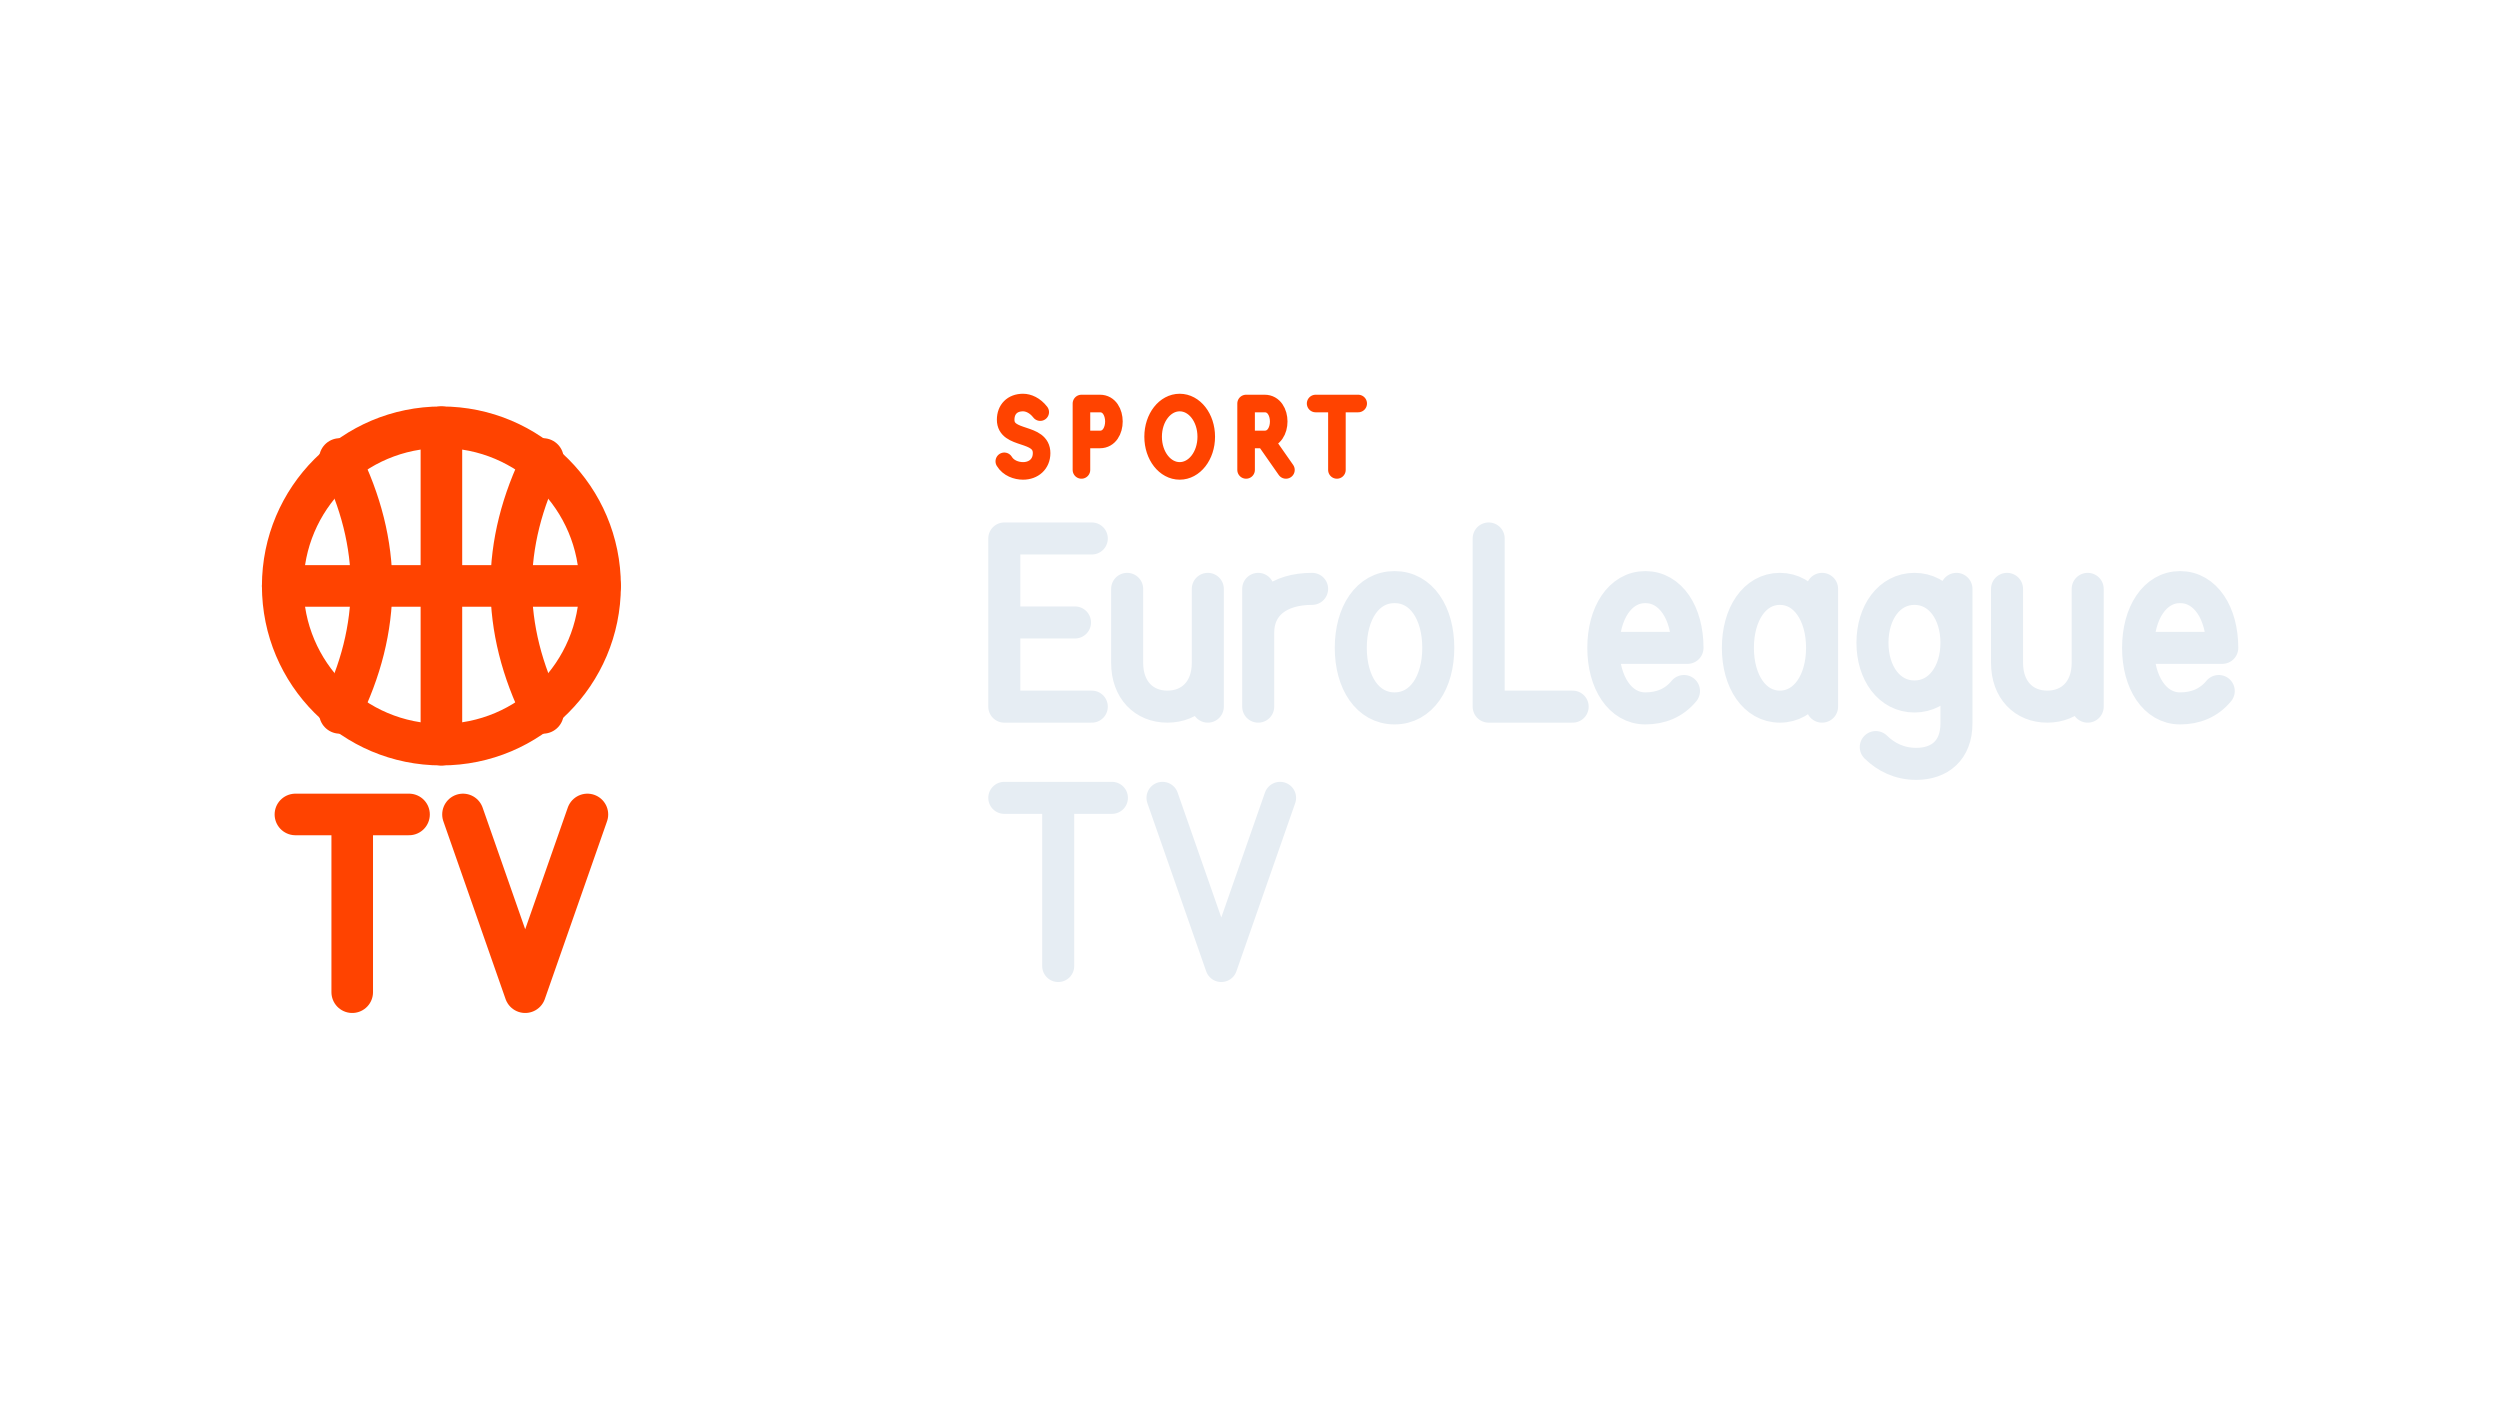
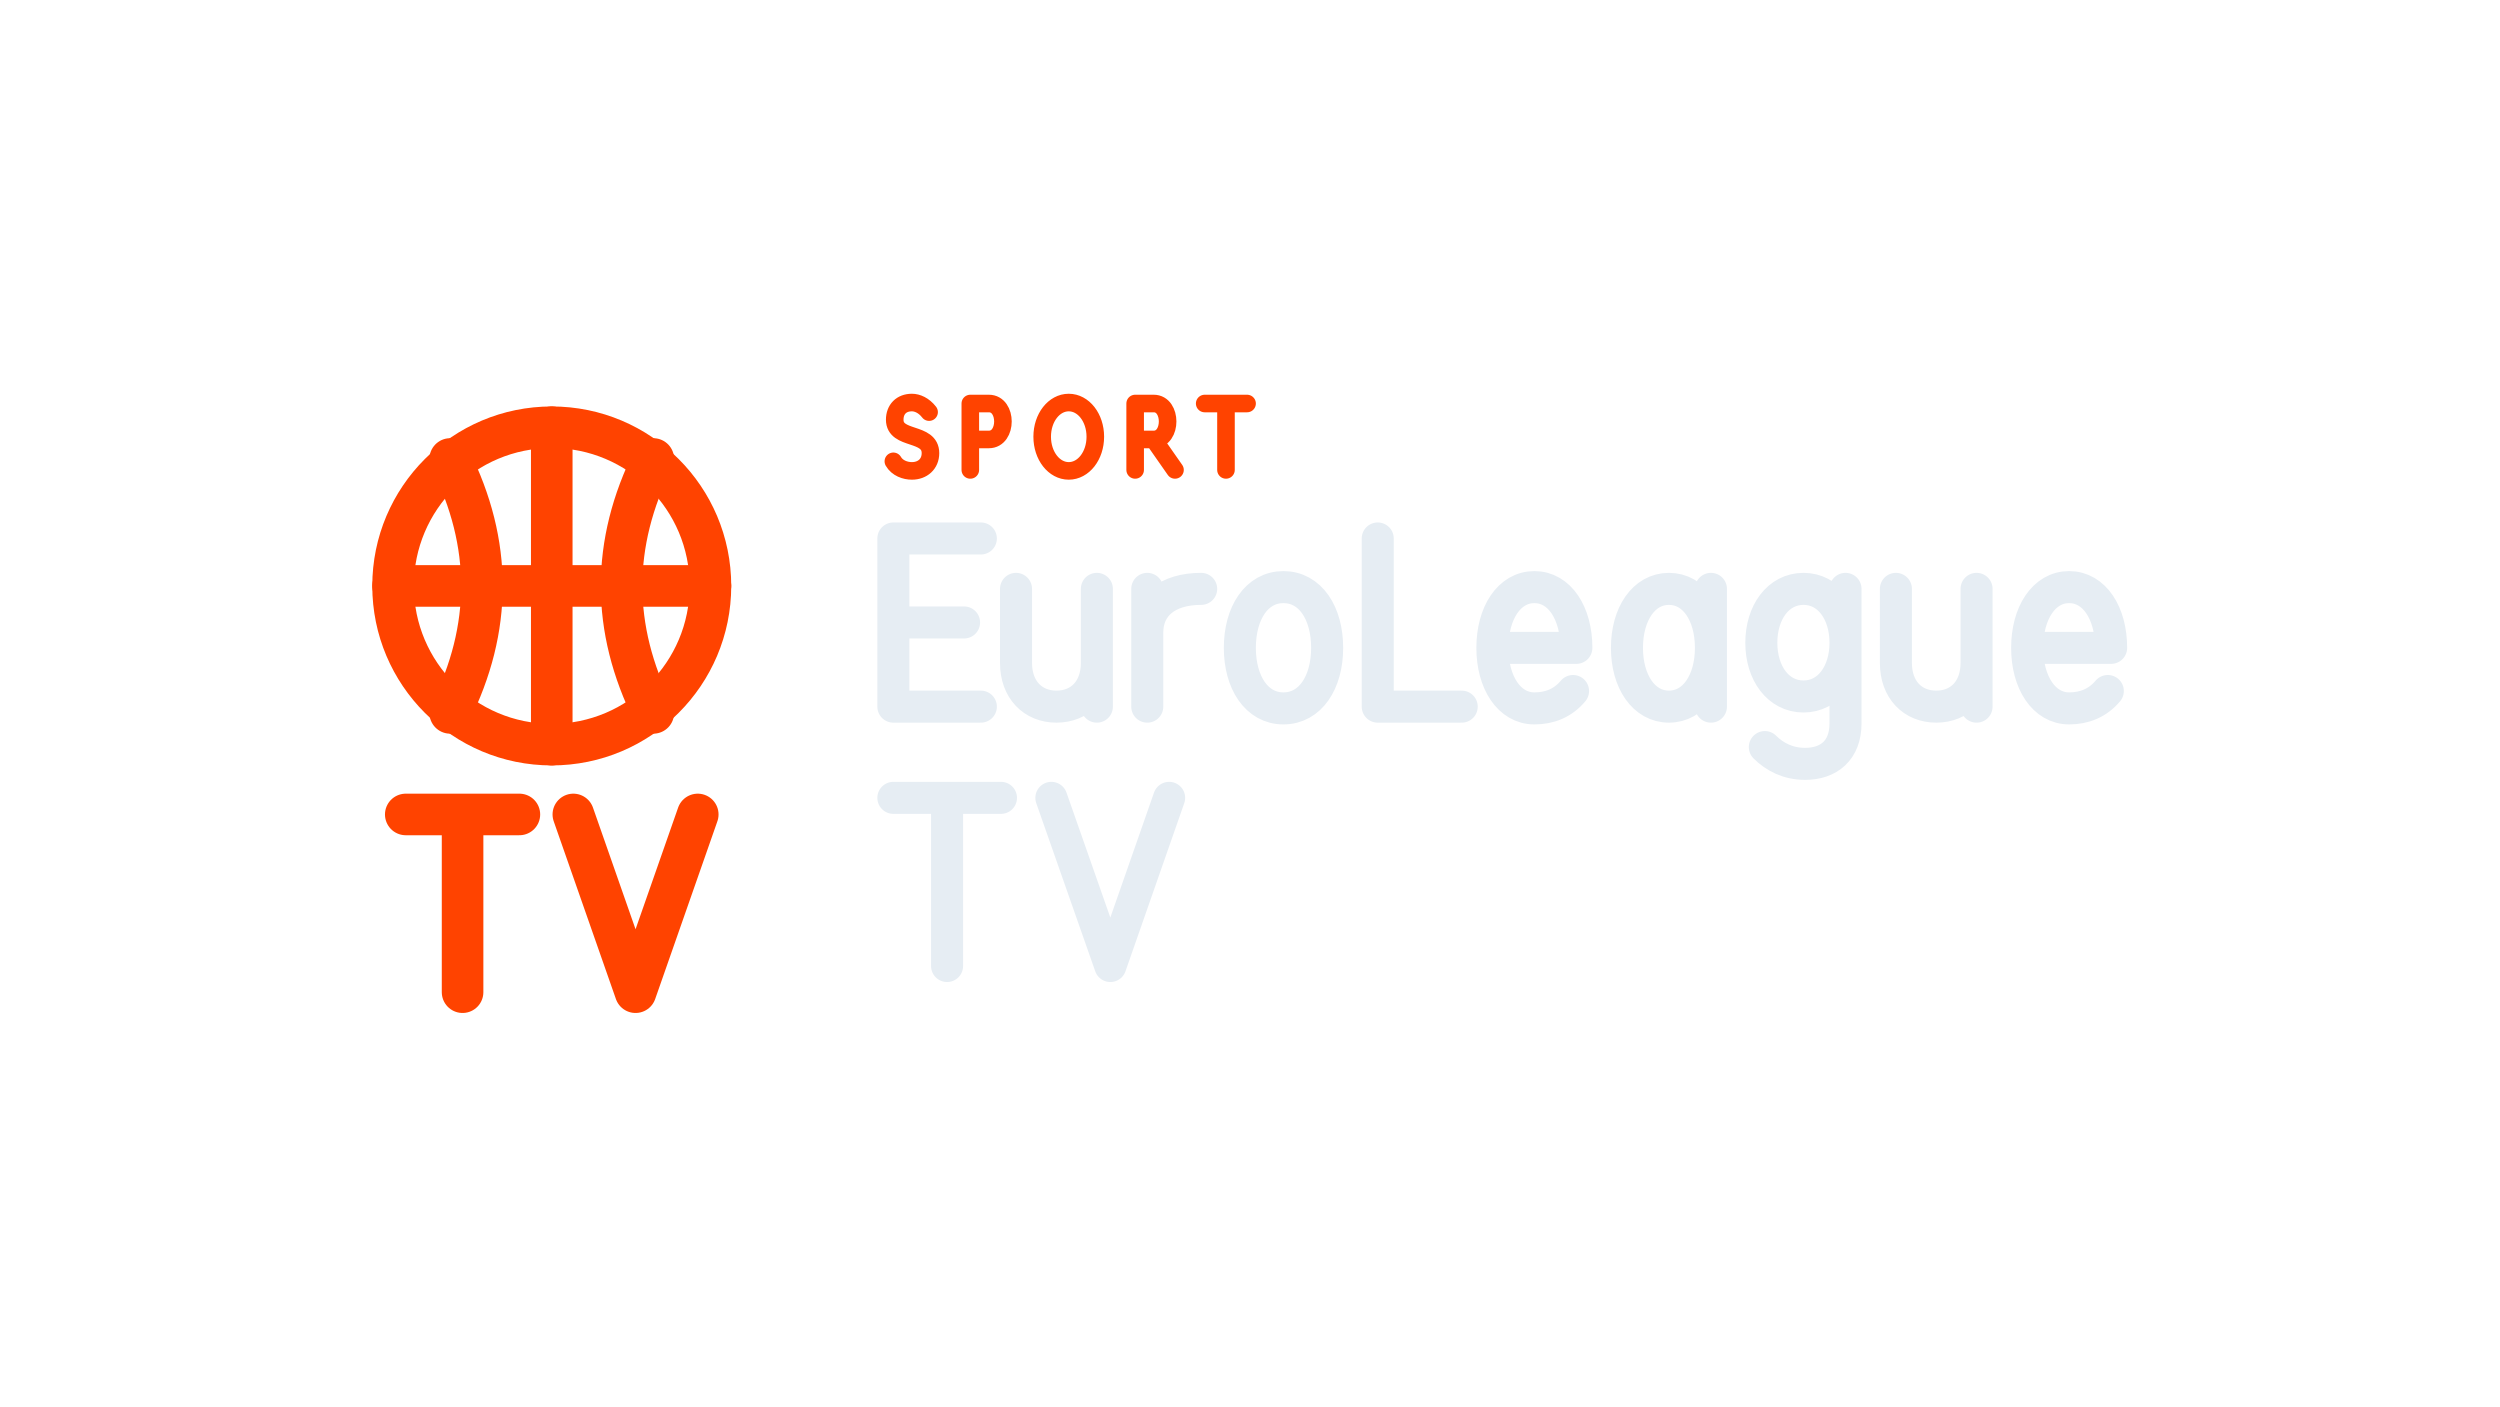
<svg xmlns="http://www.w3.org/2000/svg" width="1280" height="720" viewBox="0 0 1280 720">
-   <g transform="translate(-62.0,5.0)">
+   <g transform="translate(-5.5,5.0)">
    <g transform="translate(80,152) scale(0.8125)">
      <circle cx="256" cy="176" r="100" fill="none" stroke="#FF4300" stroke-width="26.2" stroke-linecap="round" stroke-linejoin="round" />
      <path d="M 256 76 L 256 276 M 156 176 L 356 176" fill="none" stroke="#FF4300" stroke-width="26.2" stroke-linecap="round" stroke-linejoin="round" />
      <path d="M 192 96 Q 232 176 192 256 M 320 96 Q 280 176 320 256" fill="none" stroke="#FF4300" stroke-width="26.2" stroke-linecap="round" stroke-linejoin="round" />
      <path d="M 164.0 320.0 L 235.6 320.0 M 199.8 320.0 L 199.8 432.0 M 269.6 320.0 L 308.8 432.0 L 348.0 320.0" fill="none" stroke="#FF4300" stroke-width="26.2" stroke-linecap="round" stroke-linejoin="round" />
    </g>
-     <path d="M 594.6 206.0 C 591.9 202.5 588.5 201.1 585.8 201.1 C 580.3 201.1 576.9 204.6 576.9 209.9 C 576.9 220.7 595.3 215.8 595.3 227.0 C 595.3 232.6 591.2 236.1 585.8 236.1 C 582.4 236.1 578.3 234.7 576.2 231.2 M 615.7 235.6 L 615.7 201.6 L 625.2 201.6 C 634.7 201.6 634.7 220.0 625.2 220.0 L 615.7 220.0 M 666.0 201.1 C 673.5 201.1 679.6 208.8 679.6 218.6 C 679.6 228.4 673.5 236.1 666.0 236.1 C 658.5 236.1 652.4 228.4 652.4 218.6 C 652.4 208.8 658.5 201.1 666.0 201.1 Z M 700.0 235.6 L 700.0 201.6 L 709.5 201.6 C 719.1 201.6 719.1 220.0 709.5 220.0 L 700.0 220.0 M 709.5 220.0 L 720.4 235.6 M 735.6 201.6 L 757.4 201.6 M 746.5 201.6 L 746.5 235.6" fill="none" stroke="#FF4300" stroke-width="9.0" stroke-linecap="round" stroke-linejoin="round" />
-     <path d="M 621.0 270.7 L 576.2 270.7 L 576.2 356.8 L 621.0 356.8 M 576.2 313.7 L 612.4 313.7 M 639.1 296.5 L 639.1 334.4 C 639.1 348.2 647.7 356.8 659.7 356.8 C 671.8 356.8 680.4 348.2 680.4 334.4 M 680.4 296.5 L 680.4 356.8 M 706.2 356.8 L 706.2 296.5 M 706.2 318.9 C 706.2 305.1 716.6 296.5 733.8 296.5 M 776.0 295.6 C 789.8 295.6 798.4 308.9 798.4 326.7 C 798.4 344.4 789.8 357.7 776.0 357.7 C 762.2 357.7 753.6 344.4 753.6 326.7 C 753.6 308.9 762.2 295.6 776.0 295.6 Z M 824.2 270.7 L 824.2 356.8 L 867.2 356.8 M 882.9 326.7 L 926.0 326.7 C 926.0 308.9 917.4 295.6 904.4 295.6 C 891.5 295.6 882.9 308.9 882.9 326.7 C 882.9 344.4 891.5 357.7 904.4 357.7 C 912.2 357.7 919.1 355.0 924.2 348.8 M 994.9 296.5 L 994.9 356.8 M 994.9 326.7 C 994.9 309.4 986.2 296.5 973.3 296.5 C 960.4 296.5 951.8 309.4 951.8 326.7 C 951.8 343.9 960.4 356.8 973.3 356.8 C 986.2 356.8 994.9 343.9 994.9 326.7 M 1063.7 296.5 L 1063.7 365.4 C 1063.7 379.2 1055.1 386.1 1043.1 386.1 C 1034.5 386.1 1027.6 382.6 1022.4 377.5 M 1063.7 324.1 C 1063.7 308.6 1055.1 296.5 1042.2 296.5 C 1029.3 296.5 1020.7 308.6 1020.7 324.1 C 1020.7 339.6 1029.3 351.6 1042.2 351.6 C 1055.1 351.6 1063.7 339.6 1063.7 324.1 M 1089.6 296.5 L 1089.6 334.4 C 1089.6 348.2 1098.2 356.8 1110.2 356.8 C 1122.3 356.8 1130.9 348.2 1130.9 334.4 M 1130.9 296.5 L 1130.9 356.8 M 1156.7 326.7 L 1199.8 326.7 C 1199.8 308.9 1191.2 295.6 1178.2 295.6 C 1165.3 295.6 1156.7 308.9 1156.7 326.7 C 1156.7 344.4 1165.3 357.7 1178.2 357.7 C 1186.0 357.7 1192.9 355.0 1198.0 348.8" fill="none" stroke="#E6EDF3" stroke-width="16.4" stroke-linecap="round" stroke-linejoin="round" />
-     <path d="M 576.2 403.5 L 631.3 403.5 M 603.8 403.5 L 603.8 489.6 M 657.2 403.5 L 687.3 489.6 L 717.4 403.5" fill="none" stroke="#E6EDF3" stroke-width="16.4" stroke-linecap="round" stroke-linejoin="round" />
+     <path d="M 481.2 206.0 C 478.5 202.5 475.1 201.1 472.4 201.1 C 467.0 201.1 463.6 204.6 463.6 209.9 C 463.6 220.7 481.9 215.8 481.9 227.0 C 481.9 232.6 477.8 236.1 472.4 236.1 C 469.0 236.1 464.9 234.7 462.9 231.2 M 502.3 235.6 L 502.3 201.6 L 511.8 201.6 C 521.4 201.6 521.4 220.0 511.8 220.0 L 502.3 220.0 M 552.7 201.1 C 560.2 201.1 566.3 208.8 566.3 218.6 C 566.3 228.4 560.2 236.1 552.7 236.1 C 545.2 236.1 539.1 228.4 539.1 218.6 C 539.1 208.8 545.2 201.1 552.7 201.1 Z M 586.7 235.6 L 586.7 201.6 L 596.2 201.6 C 605.7 201.6 605.7 220.0 596.2 220.0 L 586.7 220.0 M 596.2 220.0 L 607.1 235.6 M 622.3 201.6 L 644.0 201.6 M 633.2 201.6 L 633.2 235.6" fill="none" stroke="#FF4300" stroke-width="9.0" stroke-linecap="round" stroke-linejoin="round" />
+     <path d="M 507.7 270.7 L 462.9 270.7 L 462.9 356.8 L 507.7 356.8 M 462.9 313.7 L 499.1 313.7 M 525.7 296.5 L 525.7 334.4 C 525.7 348.2 534.4 356.8 546.4 356.8 C 558.5 356.8 567.1 348.2 567.1 334.4 M 567.1 296.5 L 567.1 356.8 M 592.9 356.8 L 592.9 296.5 M 592.9 318.9 C 592.9 305.1 603.2 296.5 620.5 296.5 M 662.6 295.6 C 676.4 295.6 685.0 308.9 685.0 326.7 C 685.0 344.4 676.4 357.7 662.6 357.7 C 648.9 357.7 640.3 344.4 640.3 326.7 C 640.3 308.9 648.9 295.6 662.6 295.6 Z M 710.9 270.7 L 710.9 356.8 L 753.9 356.8 M 769.6 326.7 L 812.6 326.7 C 812.6 308.9 804.0 295.6 791.1 295.6 C 778.2 295.6 769.6 308.9 769.6 326.7 C 769.6 344.4 778.2 357.7 791.1 357.7 C 798.9 357.7 805.7 355.0 810.9 348.8 M 881.5 296.5 L 881.5 356.8 M 881.5 326.7 C 881.5 309.4 872.9 296.5 860.0 296.5 C 847.1 296.5 838.5 309.4 838.5 326.7 C 838.5 343.9 847.1 356.8 860.0 356.8 C 872.9 356.8 881.5 343.9 881.5 326.7 M 950.4 296.5 L 950.4 365.4 C 950.4 379.2 941.8 386.1 929.7 386.1 C 921.1 386.1 914.2 382.6 909.1 377.5 M 950.4 324.1 C 950.4 308.6 941.8 296.5 928.9 296.5 C 915.9 296.5 907.3 308.6 907.3 324.1 C 907.3 339.6 915.9 351.6 928.9 351.6 C 941.8 351.6 950.4 339.6 950.4 324.1 M 976.2 296.5 L 976.2 334.4 C 976.2 348.2 984.8 356.8 996.9 356.8 C 1008.9 356.8 1017.5 348.2 1017.5 334.4 M 1017.5 296.5 L 1017.5 356.8 M 1043.4 326.7 L 1086.4 326.7 C 1086.4 308.9 1077.8 295.6 1064.9 295.6 C 1052.0 295.6 1043.4 308.9 1043.4 326.7 C 1043.4 344.4 1052.0 357.7 1064.9 357.7 C 1072.6 357.7 1079.5 355.0 1084.7 348.8" fill="none" stroke="#E6EDF3" stroke-width="16.4" stroke-linecap="round" stroke-linejoin="round" />
+     <path d="M 462.9 403.5 L 518.0 403.5 M 490.4 403.5 L 490.4 489.6 M 543.8 403.5 L 574.0 489.6 L 604.1 403.5" fill="none" stroke="#E6EDF3" stroke-width="16.4" stroke-linecap="round" stroke-linejoin="round" />
  </g>
</svg>
